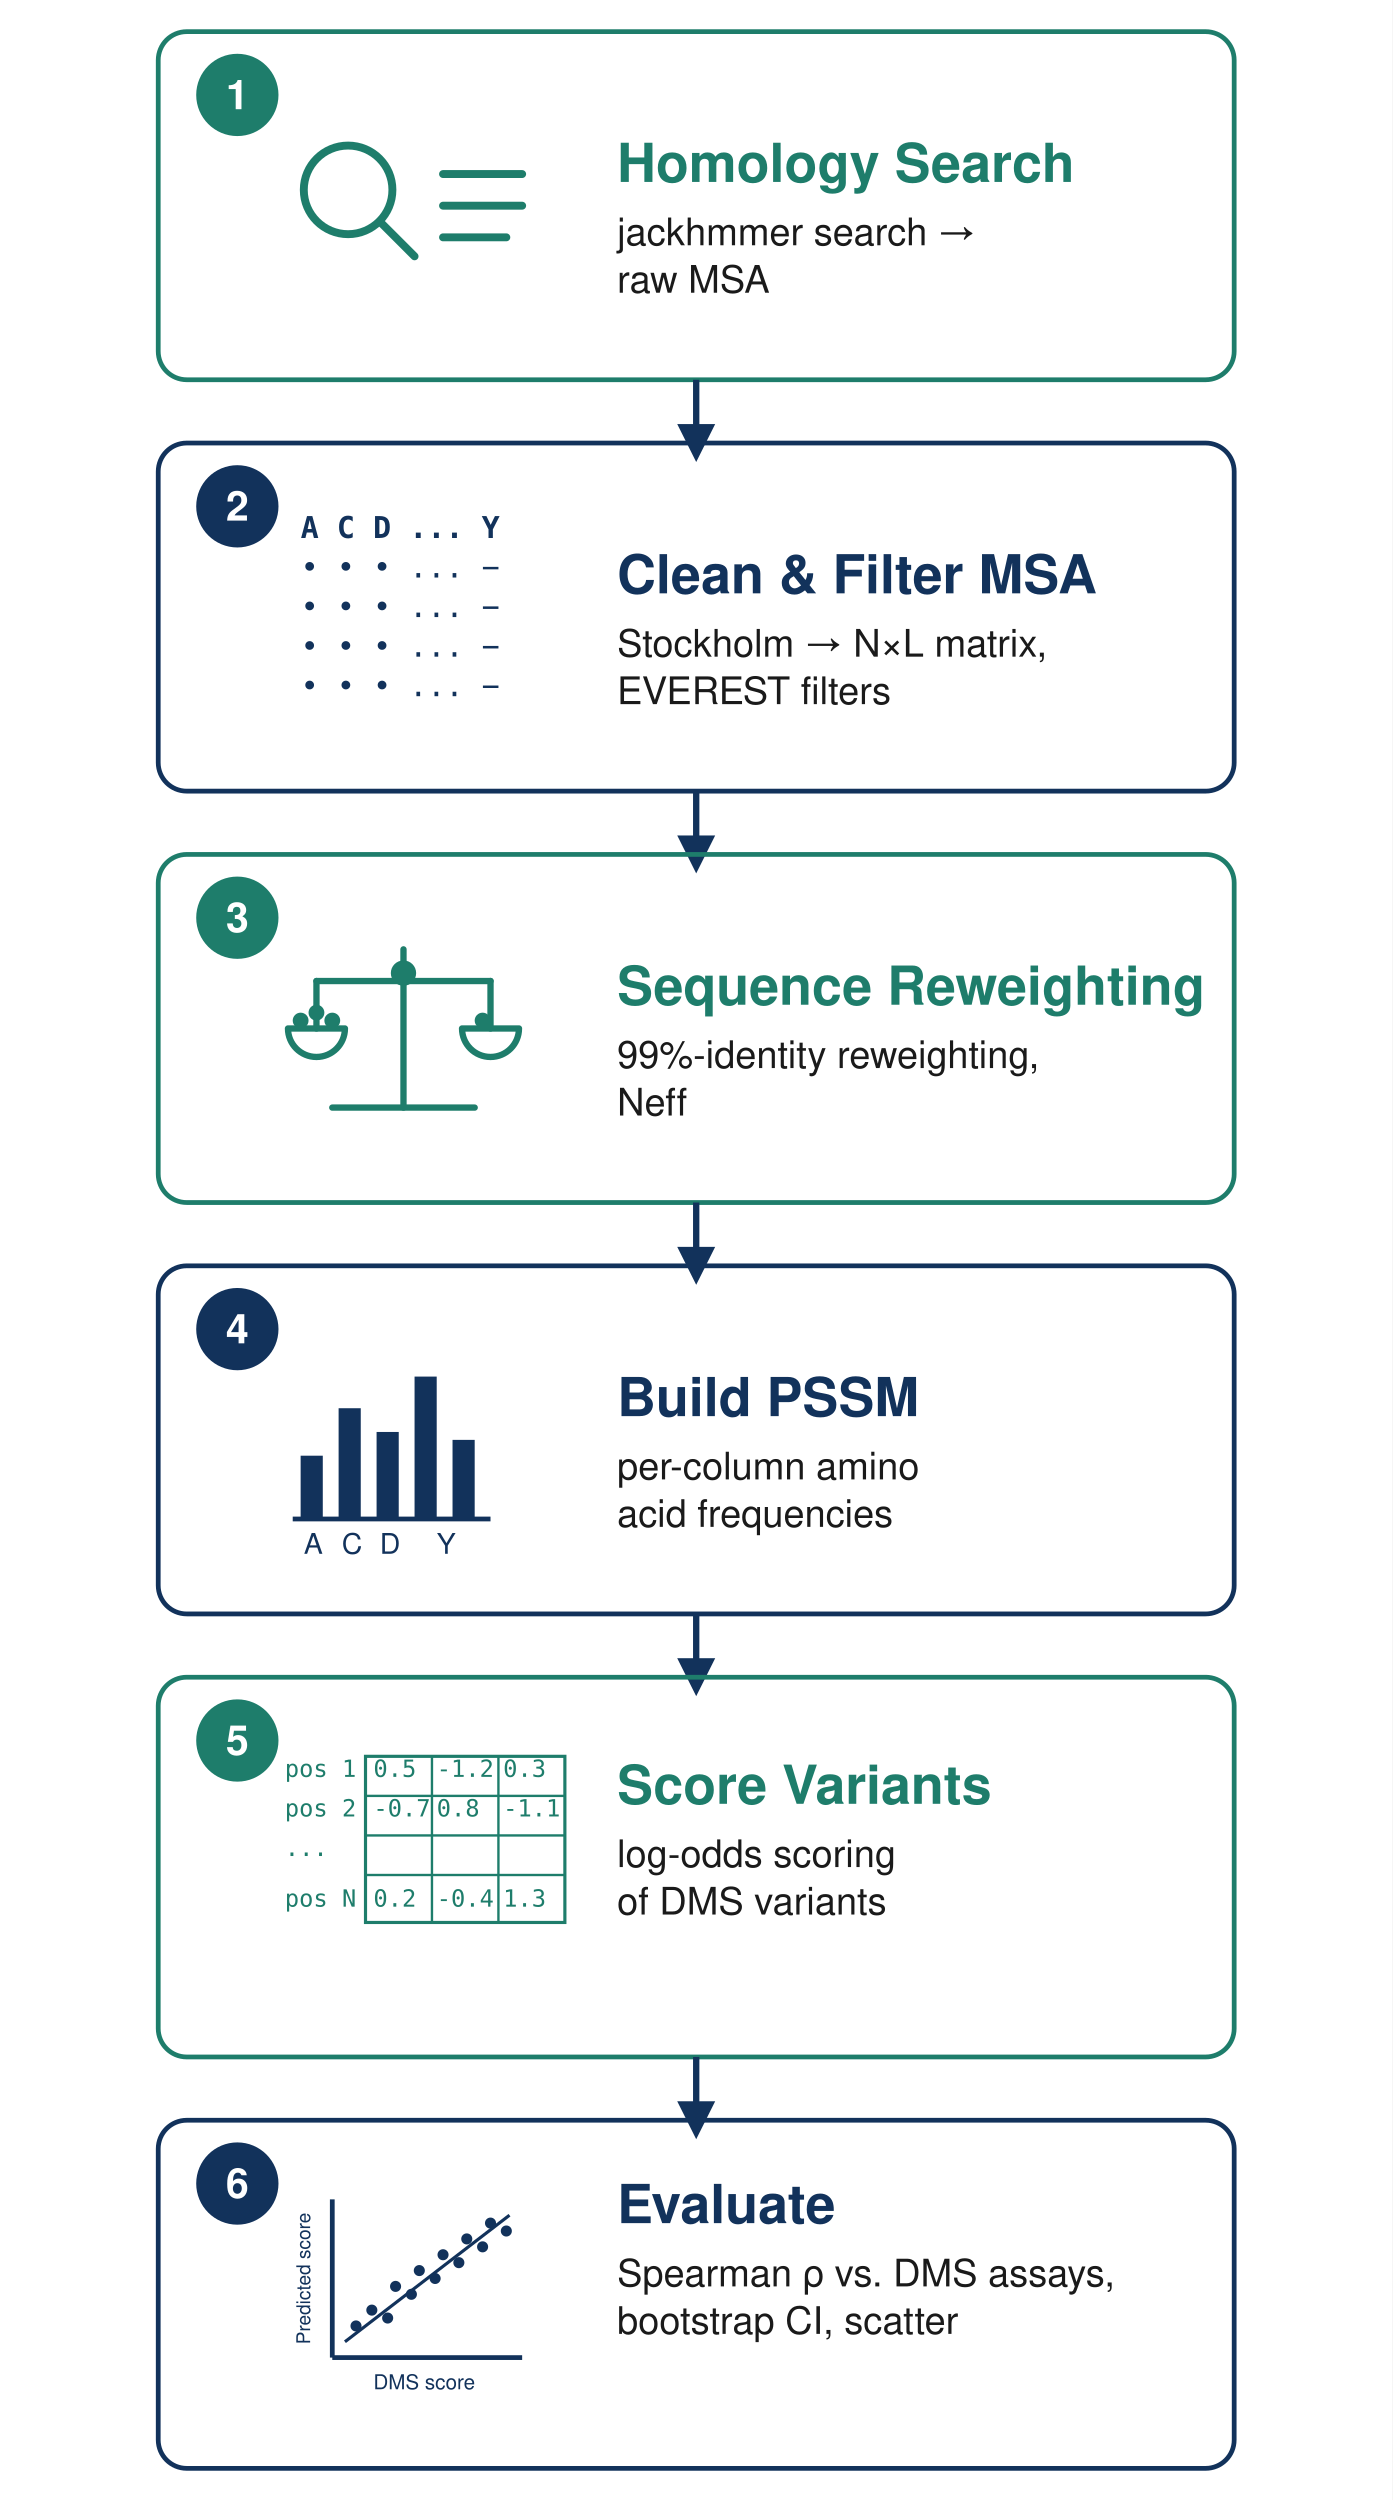
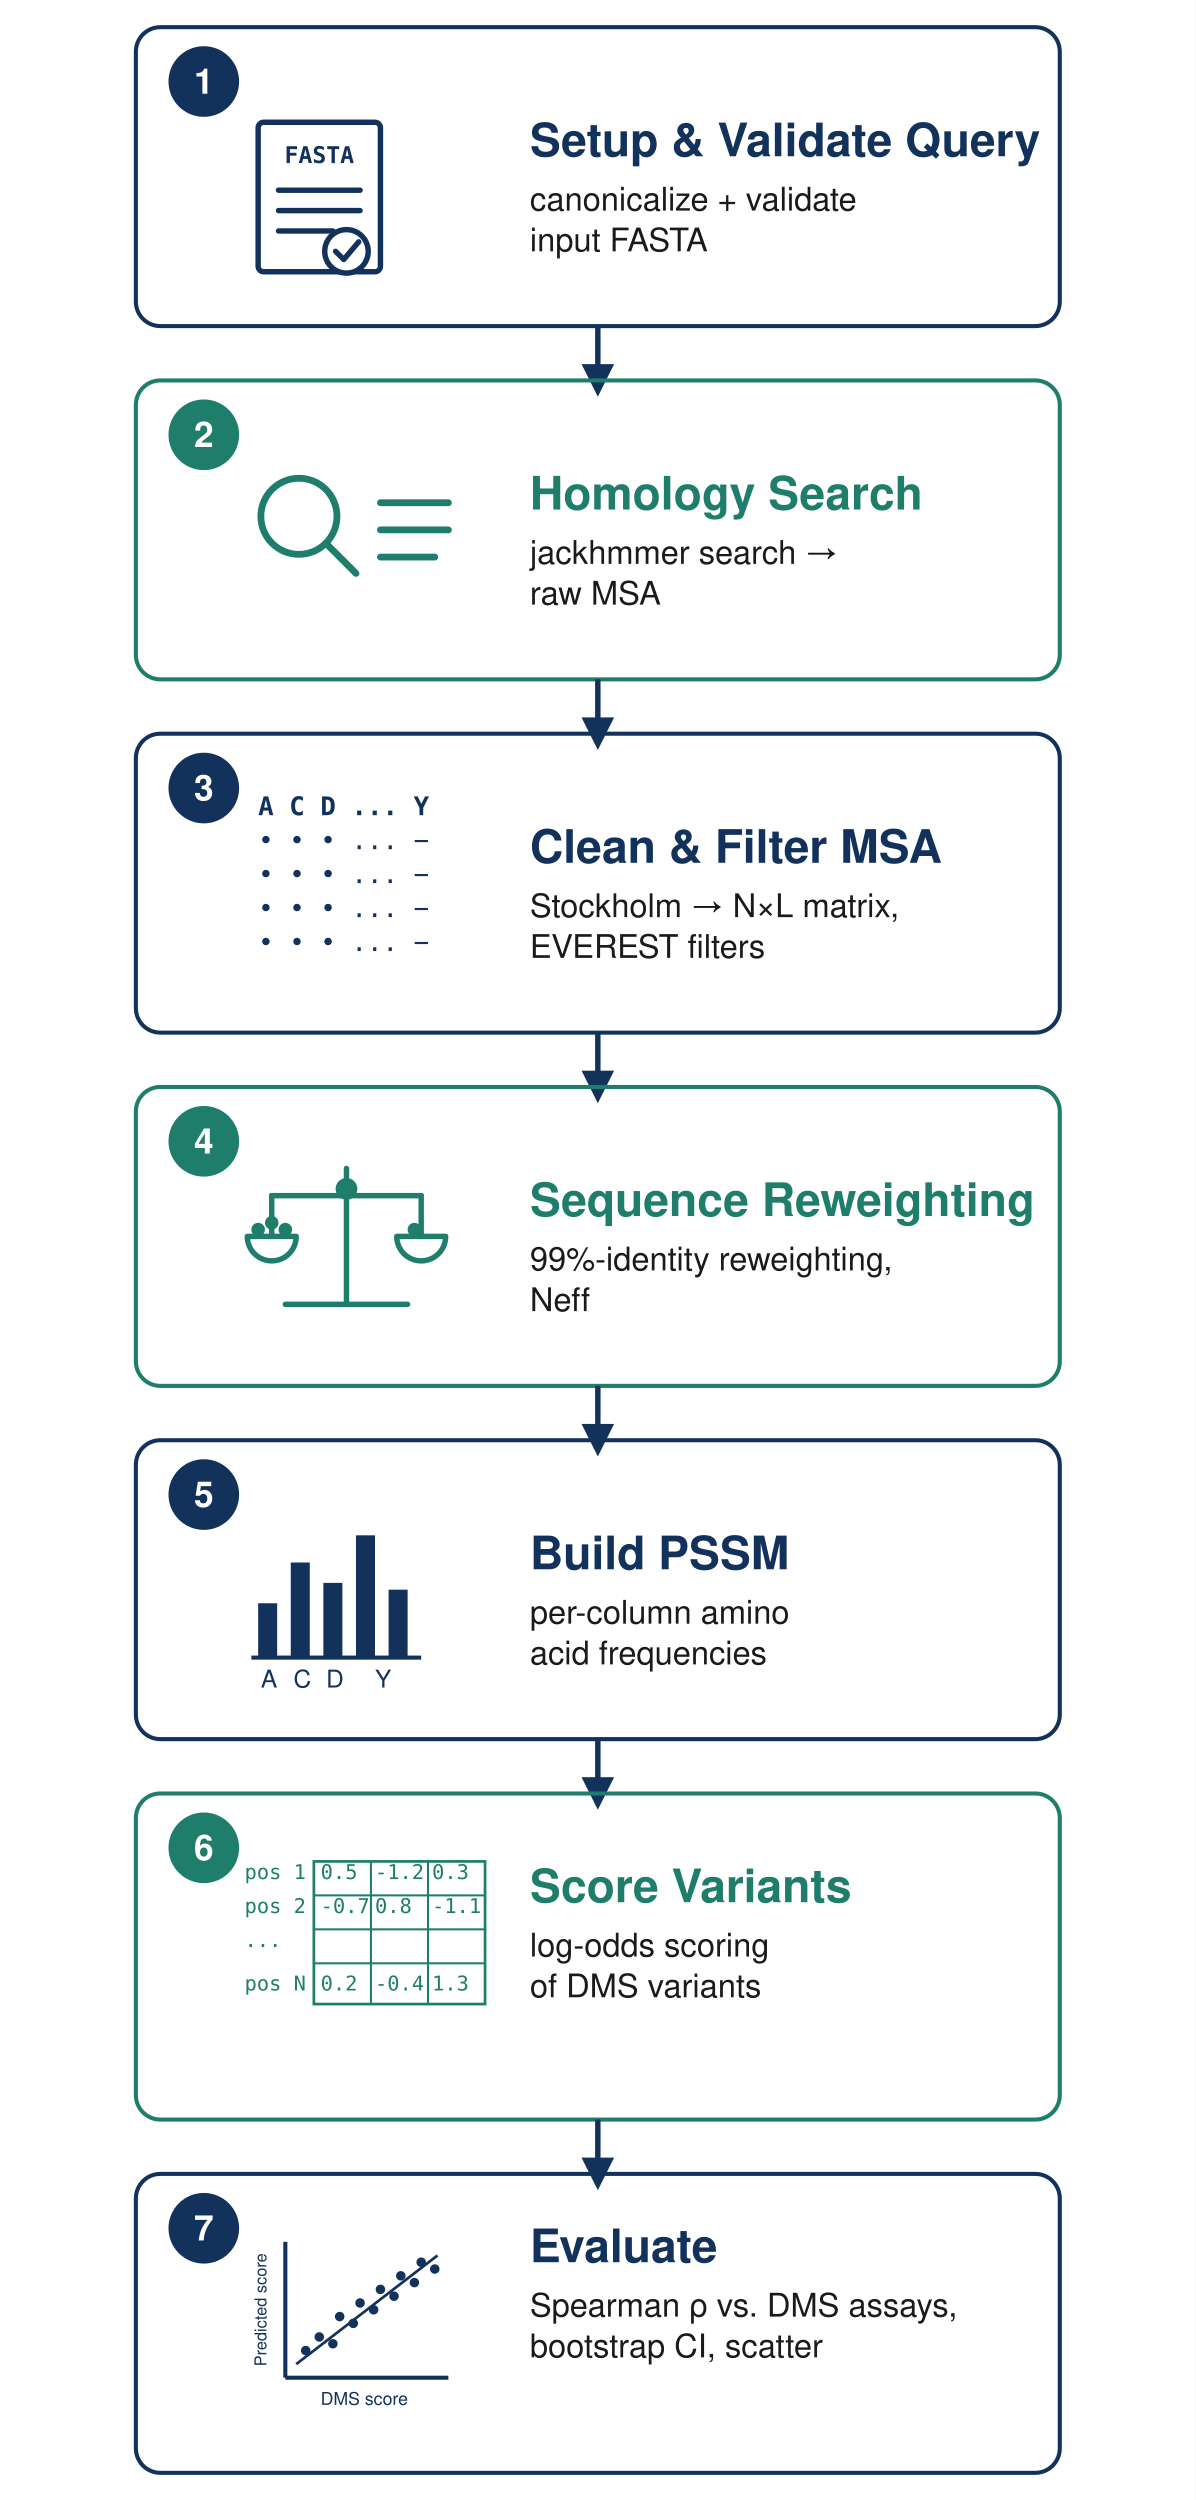
- <svg xmlns="http://www.w3.org/2000/svg" viewBox="0 0 880 1580" font-family="Helvetica, Arial, sans-serif">
+ <svg xmlns="http://www.w3.org/2000/svg" viewBox="0 0 880 1840" font-family="Helvetica, Arial, sans-serif">
  <defs>
    <marker id="arrow" viewBox="0 0 10 10" refX="5" refY="5" markerWidth="6" markerHeight="6" orient="auto-start-reverse">
      <path d="M0,0 L10,5 L0,10 z" fill="#12325B" />
    </marker>
  </defs>
-   <rect x="0" y="0" width="880" height="1580" fill="#ffffff" />
-   <g transform="translate(0,-260)">
-     <g>
-       <rect x="100" y="280" width="680" height="220" rx="18" fill="none" stroke="#1E7D6B" stroke-width="3" />
-       <circle cx="150" cy="320" r="26" fill="#1E7D6B" />
-       <text x="150" y="329" text-anchor="middle" font-size="26" font-weight="bold" fill="#ffffff">1</text>
-       <g transform="translate(190,350)" stroke="#1E7D6B" stroke-width="5" fill="none" stroke-linecap="round">
-         <circle cx="30" cy="30" r="28" />
-         <line x1="50" y1="50" x2="72" y2="72" />
-         <line x1="90" y1="20" x2="140" y2="20" />
-         <line x1="90" y1="40" x2="140" y2="40" />
-         <line x1="90" y1="60" x2="130" y2="60" />
-       </g>
-       <text x="390" y="375" font-size="34" font-weight="bold" fill="#1E7D6B">Homology Search</text>
-       <text x="390" y="415" font-size="24" fill="#1a1a1a">jackhmmer search →</text>
-       <text x="390" y="445" font-size="24" fill="#1a1a1a">raw MSA</text>
+   <rect x="0" y="0" width="880" height="1840" fill="#ffffff" />
+   <g>
+     <rect x="100" y="20" width="680" height="220" rx="18" fill="none" stroke="#12325B" stroke-width="3" />
+     <circle cx="150" cy="60" r="26" fill="#12325B" />
+     <text x="150" y="69" text-anchor="middle" font-size="26" font-weight="bold" fill="#ffffff">1</text>
+     <g transform="translate(190,90)" stroke="#12325B" stroke-width="4" fill="none" stroke-linecap="round" stroke-linejoin="round">
+       <rect x="0" y="0" width="90" height="110" rx="4" />
+       <text x="45" y="30" text-anchor="middle" font-size="17" font-weight="bold" stroke="none" fill="#12325B" font-family="monospace">FASTA</text>
+       <line x1="15" y1="50" x2="75" y2="50" />
+       <line x1="15" y1="65" x2="75" y2="65" />
+       <line x1="15" y1="80" x2="55" y2="80" />
+       <circle cx="65" cy="95" r="16" fill="#ffffff" />
+       <path d="M57,95 L63,101 L74,88" stroke-width="4" />
    </g>
-     <line x1="440" y1="500" x2="440" y2="540" stroke="#12325B" stroke-width="4" marker-end="url(#arrow)" />
-     <g>
-       <rect x="100" y="540" width="680" height="220" rx="18" fill="none" stroke="#12325B" stroke-width="3" />
-       <circle cx="150" cy="580" r="26" fill="#12325B" />
-       <text x="150" y="589" text-anchor="middle" font-size="26" font-weight="bold" fill="#ffffff">2</text>
-       <g transform="translate(190,600)" font-size="19" fill="#12325B" font-family="monospace">
-         <text x="0" y="0" font-weight="bold">A   C   D  ... Y</text>
-         <text x="0" y="25">•   •   •  ...  −</text>
-         <text x="0" y="50">•   •   •  ...  −</text>
-         <text x="0" y="75">•   •   •  ...  −</text>
-         <text x="0" y="100">•   •   •  ...  −</text>
-       </g>
-       <text x="390" y="635" font-size="34" font-weight="bold" fill="#12325B">Clean &amp; Filter MSA</text>
-       <text x="390" y="675" font-size="24" fill="#1a1a1a">Stockholm → N×L matrix,</text>
-       <text x="390" y="705" font-size="24" fill="#1a1a1a">EVEREST filters</text>
+     <text x="390" y="115" font-size="34" font-weight="bold" fill="#12325B">Setup &amp; Validate Query</text>
+     <text x="390" y="155" font-size="24" fill="#1a1a1a">canonicalize + validate</text>
+     <text x="390" y="185" font-size="24" fill="#1a1a1a">input FASTA</text>
+   </g>
+   <line x1="440" y1="240" x2="440" y2="280" stroke="#12325B" stroke-width="4" marker-end="url(#arrow)" />
+   <g>
+     <rect x="100" y="280" width="680" height="220" rx="18" fill="none" stroke="#1E7D6B" stroke-width="3" />
+     <circle cx="150" cy="320" r="26" fill="#1E7D6B" />
+     <text x="150" y="329" text-anchor="middle" font-size="26" font-weight="bold" fill="#ffffff">2</text>
+     <g transform="translate(190,350)" stroke="#1E7D6B" stroke-width="5" fill="none" stroke-linecap="round">
+       <circle cx="30" cy="30" r="28" />
+       <line x1="50" y1="50" x2="72" y2="72" />
+       <line x1="90" y1="20" x2="140" y2="20" />
+       <line x1="90" y1="40" x2="140" y2="40" />
+       <line x1="90" y1="60" x2="130" y2="60" />
    </g>
-     <line x1="440" y1="760" x2="440" y2="800" stroke="#12325B" stroke-width="4" marker-end="url(#arrow)" />
-     <g>
-       <rect x="100" y="800" width="680" height="220" rx="18" fill="none" stroke="#1E7D6B" stroke-width="3" />
-       <circle cx="150" cy="840" r="26" fill="#1E7D6B" />
-       <text x="150" y="849" text-anchor="middle" font-size="26" font-weight="bold" fill="#ffffff">3</text>
-       <g transform="translate(190,860)" stroke="#1E7D6B" stroke-width="4" fill="none" stroke-linecap="round" stroke-linejoin="round">
-         <line x1="65" y1="0" x2="65" y2="100" />
-         <line x1="20" y1="100" x2="110" y2="100" />
-         <line x1="10" y1="20" x2="120" y2="20" />
-         <circle cx="65" cy="15" r="6" fill="#1E7D6B" />
-         <line x1="10" y1="20" x2="10" y2="50" />
-         <line x1="120" y1="20" x2="120" y2="50" />
-         <path d="M-8,50 A18,18 0 0 0 28,50 Z" transform="translate(0,0)" />
-         <path d="M102,50 A18,18 0 0 0 138,50 Z" />
-         <circle cx="0" cy="45" r="5" fill="#1E7D6B" stroke="none" />
-         <circle cx="10" cy="40" r="5" fill="#1E7D6B" stroke="none" />
-         <circle cx="20" cy="45" r="5" fill="#1E7D6B" stroke="none" />
-         <circle cx="115" cy="45" r="5" fill="#1E7D6B" stroke="none" />
-       </g>
-       <text x="390" y="895" font-size="34" font-weight="bold" fill="#1E7D6B">Sequence Reweighting</text>
-       <text x="390" y="935" font-size="24" fill="#1a1a1a">99%-identity reweighting,</text>
-       <text x="390" y="965" font-size="24" fill="#1a1a1a">Neff</text>
+     <text x="390" y="375" font-size="34" font-weight="bold" fill="#1E7D6B">Homology Search</text>
+     <text x="390" y="415" font-size="24" fill="#1a1a1a">jackhmmer search →</text>
+     <text x="390" y="445" font-size="24" fill="#1a1a1a">raw MSA</text>
+   </g>
+   <line x1="440" y1="500" x2="440" y2="540" stroke="#12325B" stroke-width="4" marker-end="url(#arrow)" />
+   <g>
+     <rect x="100" y="540" width="680" height="220" rx="18" fill="none" stroke="#12325B" stroke-width="3" />
+     <circle cx="150" cy="580" r="26" fill="#12325B" />
+     <text x="150" y="589" text-anchor="middle" font-size="26" font-weight="bold" fill="#ffffff">3</text>
+     <g transform="translate(190,600)" font-size="19" fill="#12325B" font-family="monospace">
+       <text x="0" y="0" font-weight="bold">A   C   D  ... Y</text>
+       <text x="0" y="25">•   •   •  ...  −</text>
+       <text x="0" y="50">•   •   •  ...  −</text>
+       <text x="0" y="75">•   •   •  ...  −</text>
+       <text x="0" y="100">•   •   •  ...  −</text>
    </g>
-     <line x1="440" y1="1020" x2="440" y2="1060" stroke="#12325B" stroke-width="4" marker-end="url(#arrow)" />
-     <g>
-       <rect x="100" y="1060" width="680" height="220" rx="18" fill="none" stroke="#12325B" stroke-width="3" />
-       <circle cx="150" cy="1100" r="26" fill="#12325B" />
-       <text x="150" y="1109" text-anchor="middle" font-size="26" font-weight="bold" fill="#ffffff">4</text>
-       <g transform="translate(190,1120)" fill="#12325B">
-         <rect x="0" y="60" width="14" height="40" />
-         <rect x="24" y="30" width="14" height="70" />
-         <rect x="48" y="45" width="14" height="55" />
-         <rect x="72" y="10" width="14" height="90" />
-         <rect x="96" y="50" width="14" height="50" />
-         <line x1="-5" y1="100" x2="120" y2="100" stroke="#12325B" stroke-width="3" />
-         <text x="2" y="122" font-size="18" stroke="none" fill="#12325B">A</text>
-         <text x="26" y="122" font-size="18" stroke="none" fill="#12325B">C</text>
-         <text x="50" y="122" font-size="18" stroke="none" fill="#12325B">D</text>
-         <text x="86" y="122" font-size="18" stroke="none" fill="#12325B">Y</text>
-       </g>
-       <text x="390" y="1155" font-size="34" font-weight="bold" fill="#12325B">Build PSSM</text>
-       <text x="390" y="1195" font-size="24" fill="#1a1a1a">per-column amino</text>
-       <text x="390" y="1225" font-size="24" fill="#1a1a1a">acid frequencies</text>
+     <text x="390" y="635" font-size="34" font-weight="bold" fill="#12325B">Clean &amp; Filter MSA</text>
+     <text x="390" y="675" font-size="24" fill="#1a1a1a">Stockholm → N×L matrix,</text>
+     <text x="390" y="705" font-size="24" fill="#1a1a1a">EVEREST filters</text>
+   </g>
+   <line x1="440" y1="760" x2="440" y2="800" stroke="#12325B" stroke-width="4" marker-end="url(#arrow)" />
+   <g>
+     <rect x="100" y="800" width="680" height="220" rx="18" fill="none" stroke="#1E7D6B" stroke-width="3" />
+     <circle cx="150" cy="840" r="26" fill="#1E7D6B" />
+     <text x="150" y="849" text-anchor="middle" font-size="26" font-weight="bold" fill="#ffffff">4</text>
+     <g transform="translate(190,860)" stroke="#1E7D6B" stroke-width="4" fill="none" stroke-linecap="round" stroke-linejoin="round">
+       <line x1="65" y1="0" x2="65" y2="100" />
+       <line x1="20" y1="100" x2="110" y2="100" />
+       <line x1="10" y1="20" x2="120" y2="20" />
+       <circle cx="65" cy="15" r="6" fill="#1E7D6B" />
+       <line x1="10" y1="20" x2="10" y2="50" />
+       <line x1="120" y1="20" x2="120" y2="50" />
+       <path d="M-8,50 A18,18 0 0 0 28,50 Z" transform="translate(0,0)" />
+       <path d="M102,50 A18,18 0 0 0 138,50 Z" />
+       <circle cx="0" cy="45" r="5" fill="#1E7D6B" stroke="none" />
+       <circle cx="10" cy="40" r="5" fill="#1E7D6B" stroke="none" />
+       <circle cx="20" cy="45" r="5" fill="#1E7D6B" stroke="none" />
+       <circle cx="115" cy="45" r="5" fill="#1E7D6B" stroke="none" />
    </g>
-     <line x1="440" y1="1280" x2="440" y2="1320" stroke="#12325B" stroke-width="4" marker-end="url(#arrow)" />
-     <g>
-       <rect x="100" y="1320" width="680" height="240" rx="18" fill="none" stroke="#1E7D6B" stroke-width="3" />
-       <circle cx="150" cy="1360" r="26" fill="#1E7D6B" />
-       <text x="150" y="1369" text-anchor="middle" font-size="26" font-weight="bold" fill="#ffffff">5</text>
-       <g transform="translate(196,1385)" font-size="15" font-family="monospace" fill="#1E7D6B">
-         <rect x="35" y="-15" width="126" height="105" fill="none" stroke="#1E7D6B" stroke-width="2" />
-         <line x1="35" y1="10" x2="161" y2="10" stroke="#1E7D6B" stroke-width="1.5" />
-         <line x1="35" y1="35" x2="161" y2="35" stroke="#1E7D6B" stroke-width="1.5" />
-         <line x1="35" y1="60" x2="161" y2="60" stroke="#1E7D6B" stroke-width="1.5" />
-         <line x1="77" y1="-15" x2="77" y2="90" stroke="#1E7D6B" stroke-width="1.5" />
-         <line x1="119" y1="-15" x2="119" y2="90" stroke="#1E7D6B" stroke-width="1.5" />
-         <text x="-16" y="-2">pos 1</text>
-         <text x="-16" y="23">pos 2</text>
-         <text x="-16" y="48">...</text>
-         <text x="-16" y="80">pos N</text>
-         <text x="40" y="-2">0.5</text>
-         <text x="80" y="-2">-1.2</text>
-         <text x="122" y="-2">0.3</text>
-         <text x="40" y="23">-0.7</text>
-         <text x="80" y="23">0.8</text>
-         <text x="122" y="23">-1.1</text>
-         <text x="40" y="80">0.2</text>
-         <text x="80" y="80">-0.4</text>
-         <text x="122" y="80">1.3</text>
-       </g>
-       <text x="390" y="1400" font-size="34" font-weight="bold" fill="#1E7D6B">Score Variants</text>
-       <text x="390" y="1440" font-size="24" fill="#1a1a1a">log-odds scoring</text>
-       <text x="390" y="1470" font-size="24" fill="#1a1a1a">of DMS variants</text>
+     <text x="390" y="895" font-size="34" font-weight="bold" fill="#1E7D6B">Sequence Reweighting</text>
+     <text x="390" y="935" font-size="24" fill="#1a1a1a">99%-identity reweighting,</text>
+     <text x="390" y="965" font-size="24" fill="#1a1a1a">Neff</text>
+   </g>
+   <line x1="440" y1="1020" x2="440" y2="1060" stroke="#12325B" stroke-width="4" marker-end="url(#arrow)" />
+   <g>
+     <rect x="100" y="1060" width="680" height="220" rx="18" fill="none" stroke="#12325B" stroke-width="3" />
+     <circle cx="150" cy="1100" r="26" fill="#12325B" />
+     <text x="150" y="1109" text-anchor="middle" font-size="26" font-weight="bold" fill="#ffffff">5</text>
+     <g transform="translate(190,1120)" fill="#12325B">
+       <rect x="0" y="60" width="14" height="40" />
+       <rect x="24" y="30" width="14" height="70" />
+       <rect x="48" y="45" width="14" height="55" />
+       <rect x="72" y="10" width="14" height="90" />
+       <rect x="96" y="50" width="14" height="50" />
+       <line x1="-5" y1="100" x2="120" y2="100" stroke="#12325B" stroke-width="3" />
+       <text x="2" y="122" font-size="18" stroke="none" fill="#12325B">A</text>
+       <text x="26" y="122" font-size="18" stroke="none" fill="#12325B">C</text>
+       <text x="50" y="122" font-size="18" stroke="none" fill="#12325B">D</text>
+       <text x="86" y="122" font-size="18" stroke="none" fill="#12325B">Y</text>
    </g>
-     <line x1="440" y1="1560" x2="440" y2="1600" stroke="#12325B" stroke-width="4" marker-end="url(#arrow)" />
-     <g>
-       <rect x="100" y="1600" width="680" height="220" rx="18" fill="none" stroke="#12325B" stroke-width="3" />
-       <circle cx="150" cy="1640" r="26" fill="#12325B" />
-       <text x="150" y="1649" text-anchor="middle" font-size="26" font-weight="bold" fill="#ffffff">6</text>
-       <g transform="translate(210,1650)">
-         <line x1="0" y1="0" x2="0" y2="100" stroke="#12325B" stroke-width="3" />
-         <line x1="0" y1="100" x2="120" y2="100" stroke="#12325B" stroke-width="3" />
-         <text x="-14" y="50" font-size="12" fill="#12325B" text-anchor="middle" transform="rotate(-90,-14,50)">Predicted score</text>
-         <text x="26" y="120" font-size="13" fill="#12325B">DMS score</text>
-         <circle cx="15" cy="80" r="3.5" fill="#12325B" />
-         <circle cx="25" cy="70" r="3.5" fill="#12325B" />
-         <circle cx="35" cy="75" r="3.5" fill="#12325B" />
-         <circle cx="40" cy="55" r="3.5" fill="#12325B" />
-         <circle cx="50" cy="60" r="3.5" fill="#12325B" />
-         <circle cx="55" cy="45" r="3.5" fill="#12325B" />
-         <circle cx="65" cy="50" r="3.5" fill="#12325B" />
-         <circle cx="70" cy="35" r="3.5" fill="#12325B" />
-         <circle cx="80" cy="40" r="3.5" fill="#12325B" />
-         <circle cx="85" cy="25" r="3.5" fill="#12325B" />
-         <circle cx="95" cy="30" r="3.5" fill="#12325B" />
-         <circle cx="100" cy="15" r="3.5" fill="#12325B" />
-         <circle cx="110" cy="20" r="3.5" fill="#12325B" />
-         <line x1="8" y1="90" x2="112" y2="10" stroke="#12325B" stroke-width="2" />
-       </g>
-       <text x="390" y="1665" font-size="34" font-weight="bold" fill="#12325B">Evaluate</text>
-       <text x="390" y="1705" font-size="24" fill="#1a1a1a">Spearman ρ vs. DMS assays,</text>
-       <text x="390" y="1735" font-size="24" fill="#1a1a1a">bootstrap CI, scatter</text>
+     <text x="390" y="1155" font-size="34" font-weight="bold" fill="#12325B">Build PSSM</text>
+     <text x="390" y="1195" font-size="24" fill="#1a1a1a">per-column amino</text>
+     <text x="390" y="1225" font-size="24" fill="#1a1a1a">acid frequencies</text>
+   </g>
+   <line x1="440" y1="1280" x2="440" y2="1320" stroke="#12325B" stroke-width="4" marker-end="url(#arrow)" />
+   <g>
+     <rect x="100" y="1320" width="680" height="240" rx="18" fill="none" stroke="#1E7D6B" stroke-width="3" />
+     <circle cx="150" cy="1360" r="26" fill="#1E7D6B" />
+     <text x="150" y="1369" text-anchor="middle" font-size="26" font-weight="bold" fill="#ffffff">6</text>
+     <g transform="translate(196,1385)" font-size="15" font-family="monospace" fill="#1E7D6B">
+       <rect x="35" y="-15" width="126" height="105" fill="none" stroke="#1E7D6B" stroke-width="2" />
+       <line x1="35" y1="10" x2="161" y2="10" stroke="#1E7D6B" stroke-width="1.5" />
+       <line x1="35" y1="35" x2="161" y2="35" stroke="#1E7D6B" stroke-width="1.5" />
+       <line x1="35" y1="60" x2="161" y2="60" stroke="#1E7D6B" stroke-width="1.5" />
+       <line x1="77" y1="-15" x2="77" y2="90" stroke="#1E7D6B" stroke-width="1.5" />
+       <line x1="119" y1="-15" x2="119" y2="90" stroke="#1E7D6B" stroke-width="1.5" />
+       <text x="-16" y="-2">pos 1</text>
+       <text x="-16" y="23">pos 2</text>
+       <text x="-16" y="48">...</text>
+       <text x="-16" y="80">pos N</text>
+       <text x="40" y="-2">0.5</text>
+       <text x="80" y="-2">-1.2</text>
+       <text x="122" y="-2">0.3</text>
+       <text x="40" y="23">-0.7</text>
+       <text x="80" y="23">0.8</text>
+       <text x="122" y="23">-1.1</text>
+       <text x="40" y="80">0.2</text>
+       <text x="80" y="80">-0.4</text>
+       <text x="122" y="80">1.3</text>
    </g>
+     <text x="390" y="1400" font-size="34" font-weight="bold" fill="#1E7D6B">Score Variants</text>
+     <text x="390" y="1440" font-size="24" fill="#1a1a1a">log-odds scoring</text>
+     <text x="390" y="1470" font-size="24" fill="#1a1a1a">of DMS variants</text>
+   </g>
+   <line x1="440" y1="1560" x2="440" y2="1600" stroke="#12325B" stroke-width="4" marker-end="url(#arrow)" />
+   <g>
+     <rect x="100" y="1600" width="680" height="220" rx="18" fill="none" stroke="#12325B" stroke-width="3" />
+     <circle cx="150" cy="1640" r="26" fill="#12325B" />
+     <text x="150" y="1649" text-anchor="middle" font-size="26" font-weight="bold" fill="#ffffff">7</text>
+     <g transform="translate(210,1650)">
+       <line x1="0" y1="0" x2="0" y2="100" stroke="#12325B" stroke-width="3" />
+       <line x1="0" y1="100" x2="120" y2="100" stroke="#12325B" stroke-width="3" />
+       <text x="-14" y="50" font-size="12" fill="#12325B" text-anchor="middle" transform="rotate(-90,-14,50)">Predicted score</text>
+       <text x="26" y="120" font-size="13" fill="#12325B">DMS score</text>
+       <circle cx="15" cy="80" r="3.5" fill="#12325B" />
+       <circle cx="25" cy="70" r="3.5" fill="#12325B" />
+       <circle cx="35" cy="75" r="3.5" fill="#12325B" />
+       <circle cx="40" cy="55" r="3.5" fill="#12325B" />
+       <circle cx="50" cy="60" r="3.5" fill="#12325B" />
+       <circle cx="55" cy="45" r="3.5" fill="#12325B" />
+       <circle cx="65" cy="50" r="3.5" fill="#12325B" />
+       <circle cx="70" cy="35" r="3.5" fill="#12325B" />
+       <circle cx="80" cy="40" r="3.5" fill="#12325B" />
+       <circle cx="85" cy="25" r="3.5" fill="#12325B" />
+       <circle cx="95" cy="30" r="3.5" fill="#12325B" />
+       <circle cx="100" cy="15" r="3.5" fill="#12325B" />
+       <circle cx="110" cy="20" r="3.5" fill="#12325B" />
+       <line x1="8" y1="90" x2="112" y2="10" stroke="#12325B" stroke-width="2" />
+     </g>
+     <text x="390" y="1665" font-size="34" font-weight="bold" fill="#12325B">Evaluate</text>
+     <text x="390" y="1705" font-size="24" fill="#1a1a1a">Spearman ρ vs. DMS assays,</text>
+     <text x="390" y="1735" font-size="24" fill="#1a1a1a">bootstrap CI, scatter</text>
  </g>
</svg>
